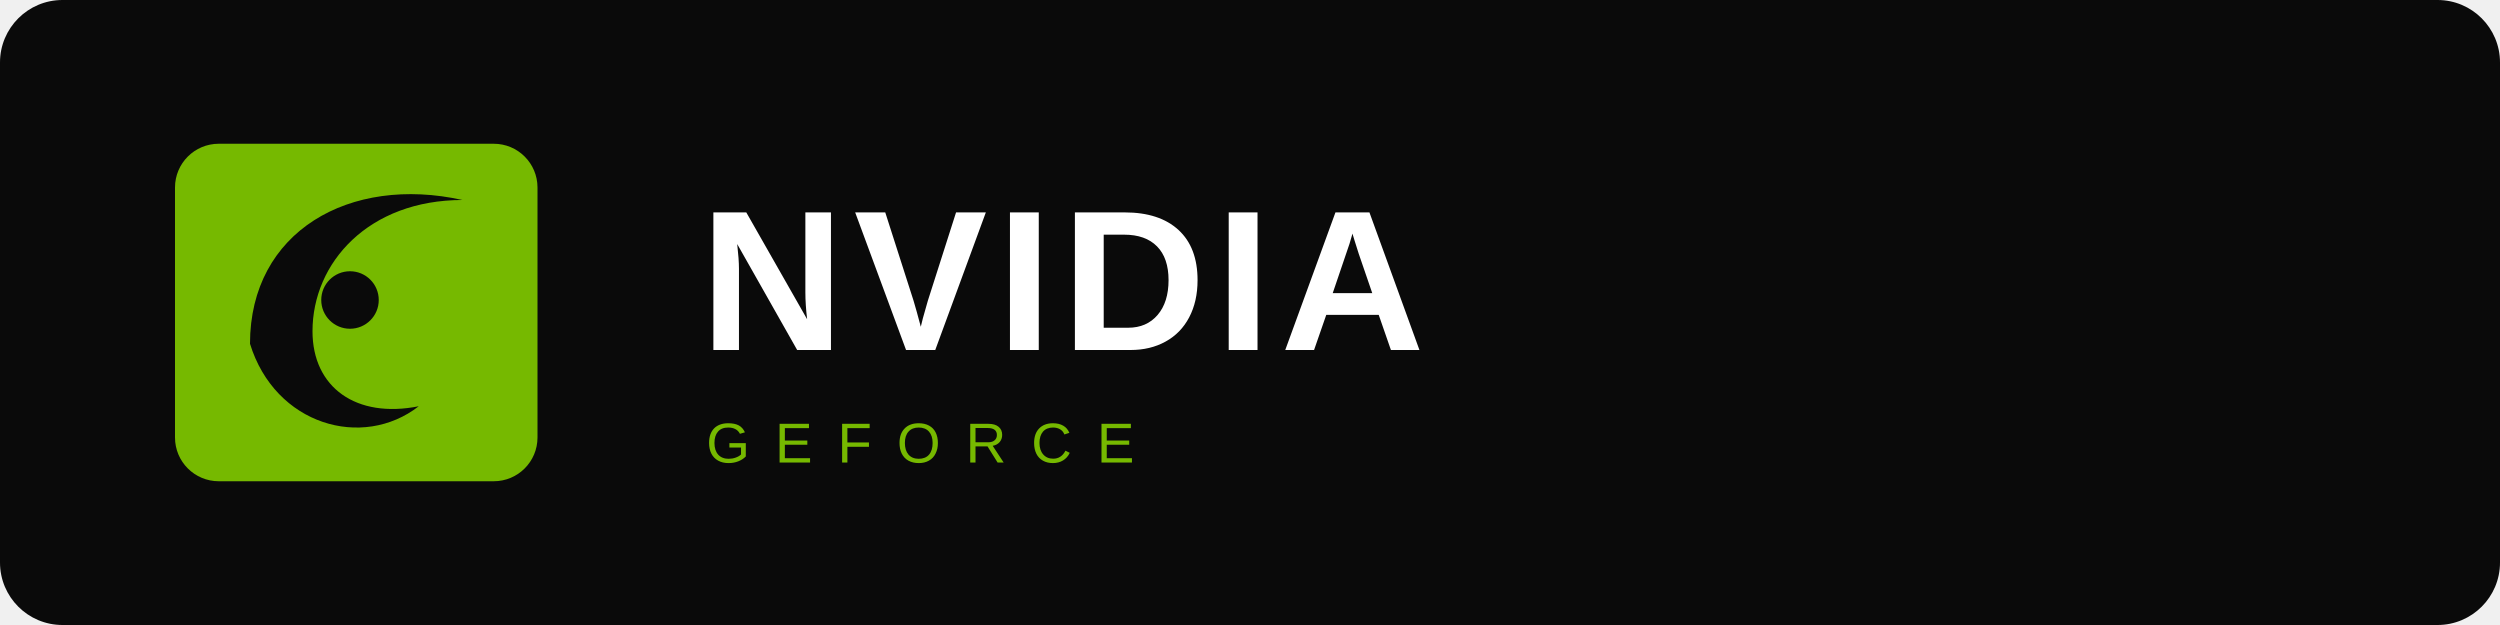
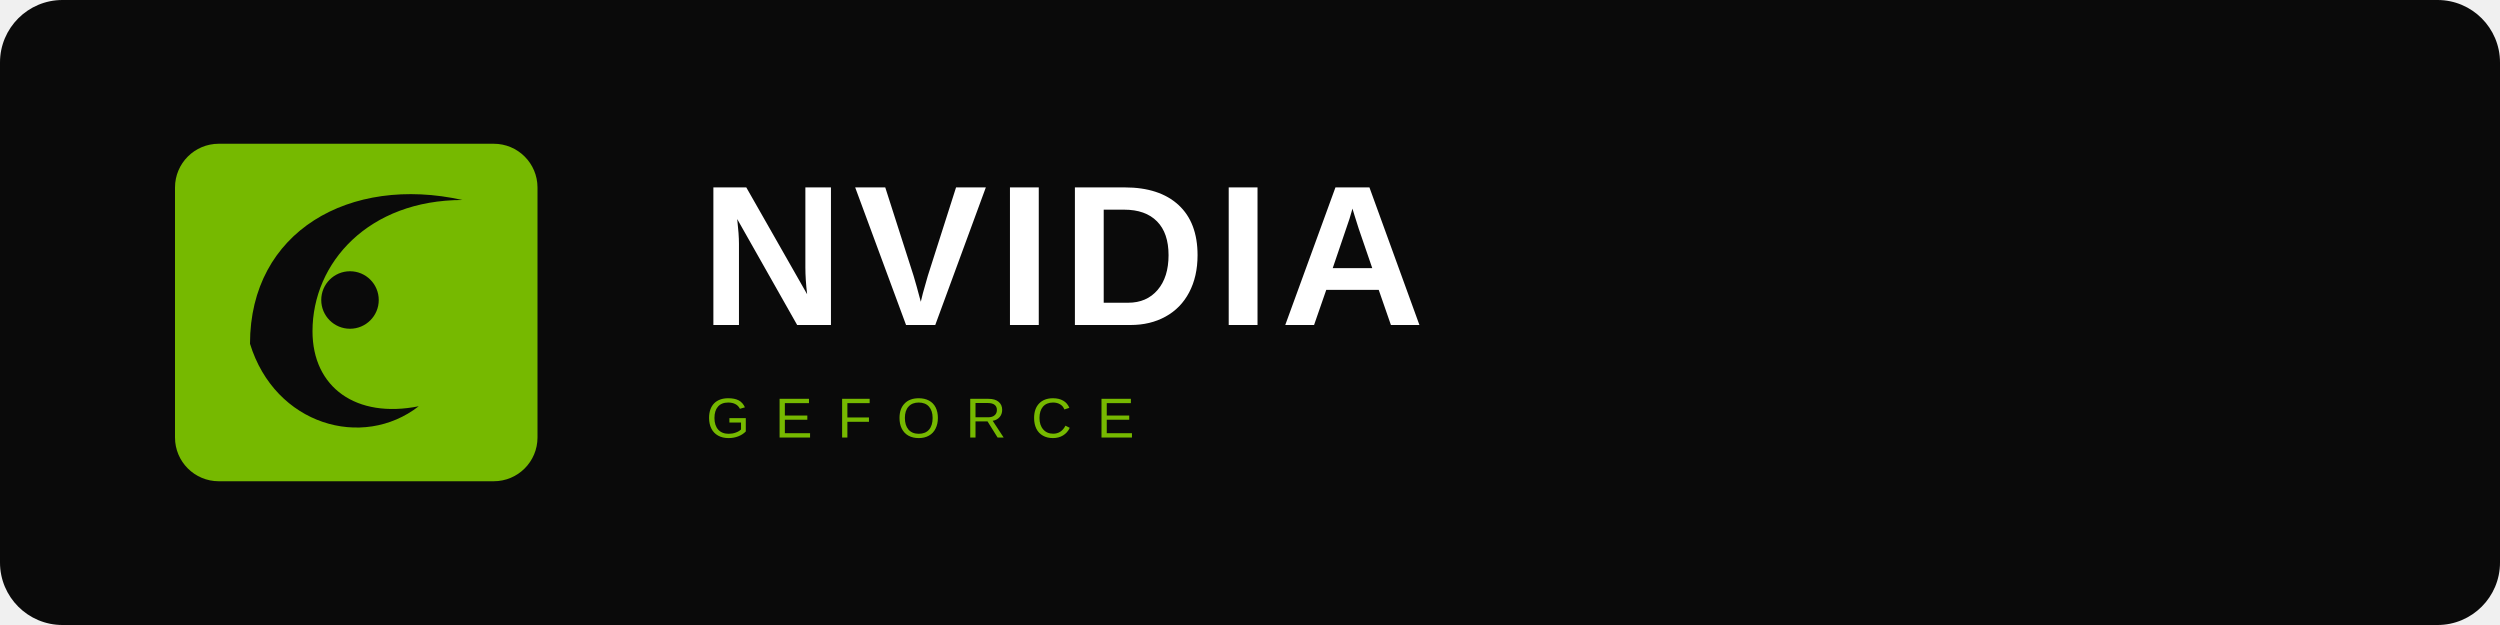
- <svg xmlns="http://www.w3.org/2000/svg" viewBox="0 0 400 100" role="img" aria-label="NVIDIA">
+ <svg xmlns="http://www.w3.org/2000/svg" width="400" height="100" viewBox="0 0 400 100" role="img" aria-label="NVIDIA">
  <rect width="400" height="100" rx="10" fill="#0a0a0a" />
  <g transform="translate(62,50)">
    <rect x="-34" y="-27" width="58" height="54" rx="7" fill="#76b900" />
    <path d="M-22 5 C-22 -13 -6 -22 12 -18 C-3 -18 -12 -8 -12 3 C-12 12 -5 17 5 15 C-4 22 -18 18 -22 5 Z" fill="#0a0a0a" />
    <circle cx="-6" cy="-2" r="4.6" fill="#0a0a0a" />
  </g>
-   <text x="112" y="56" text-anchor="start" font-family="Arial, Helvetica, sans-serif" font-size="32" font-weight="800" letter-spacing="1.5" fill="#ffffff">NVIDIA</text>
-   <text x="113" y="74" text-anchor="start" font-family="Arial, Helvetica, sans-serif" font-size="9" letter-spacing="4" fill="#76b900">GEFORCE</text>
+   <text x="112" y="52" text-anchor="start" font-family="Arial, Helvetica, sans-serif" font-size="32" font-weight="800" letter-spacing="1.5" fill="#ffffff">NVIDIA</text>
+   <text x="113" y="70" text-anchor="start" font-family="Arial, Helvetica, sans-serif" font-size="9" letter-spacing="4" fill="#76b900">GEFORCE</text>
</svg>
